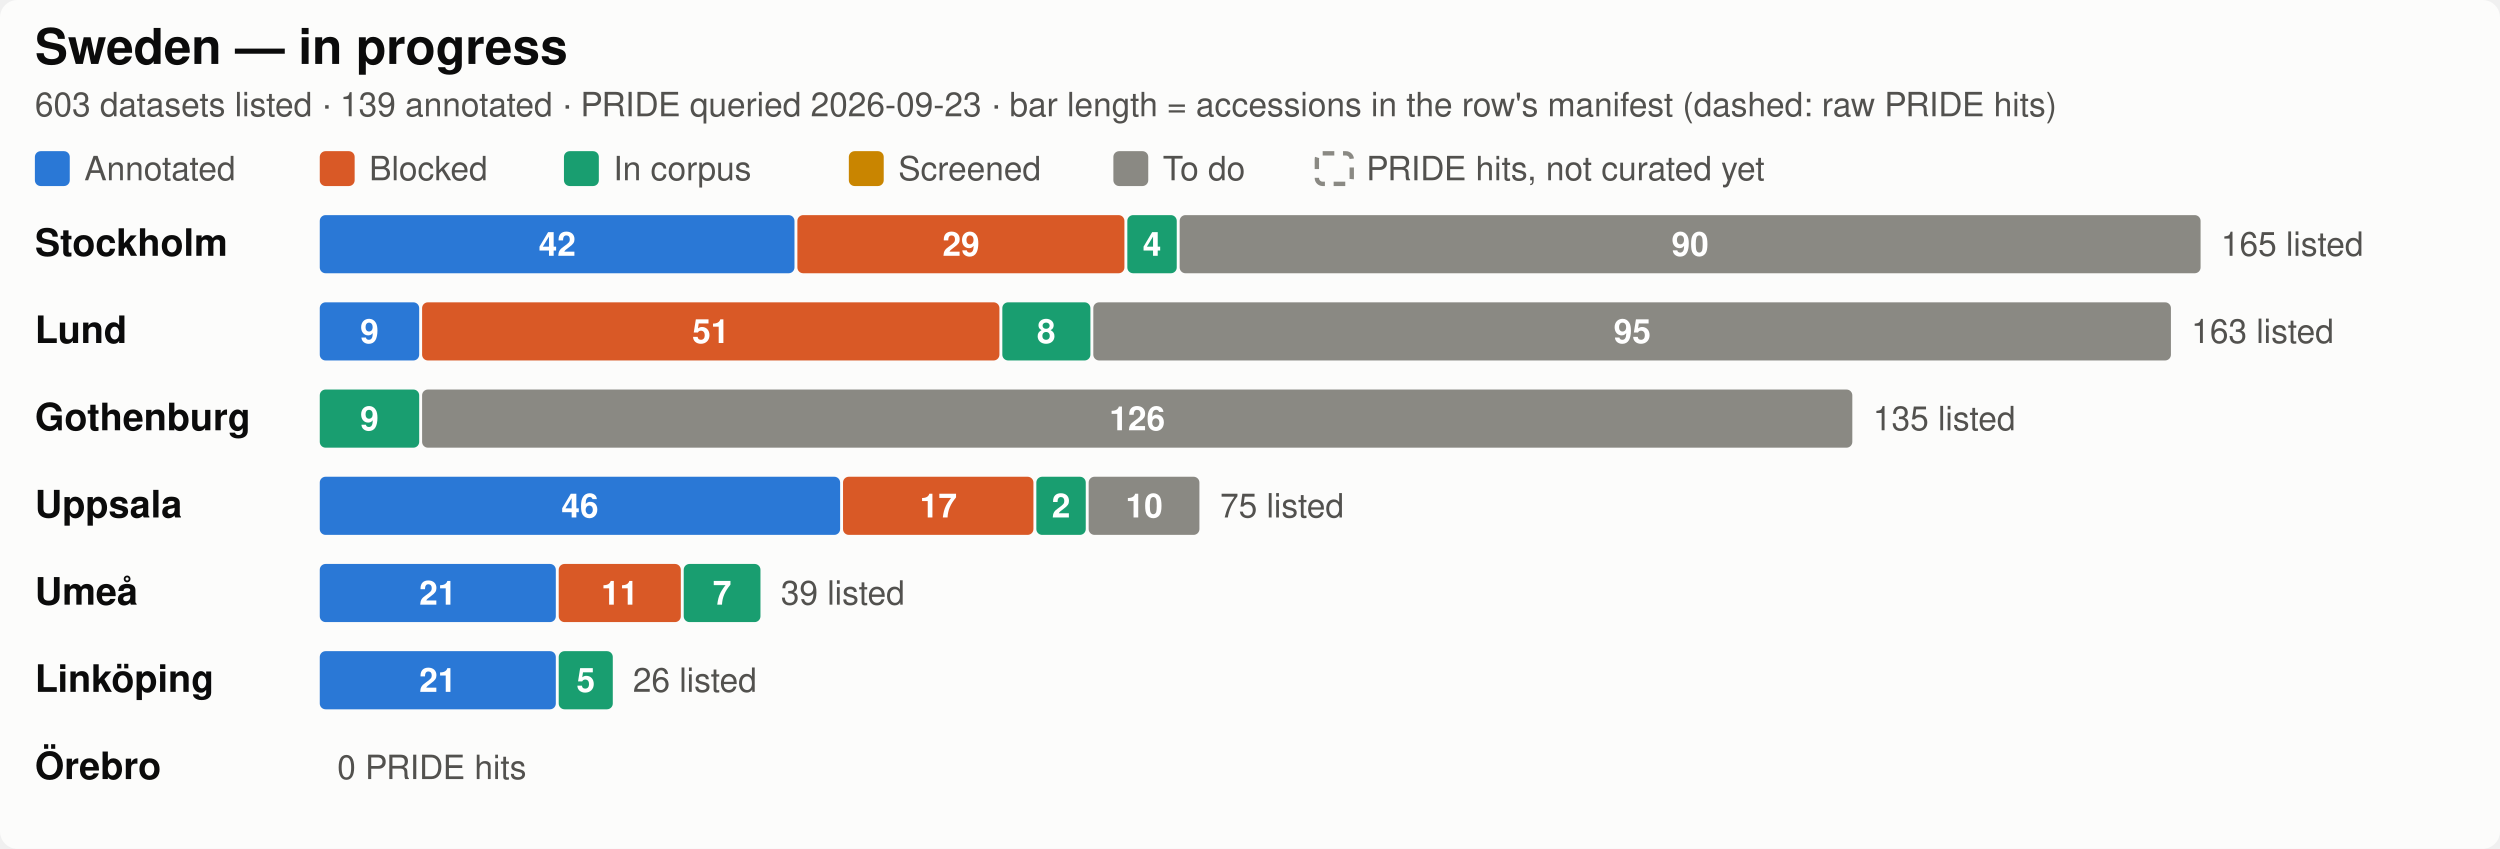
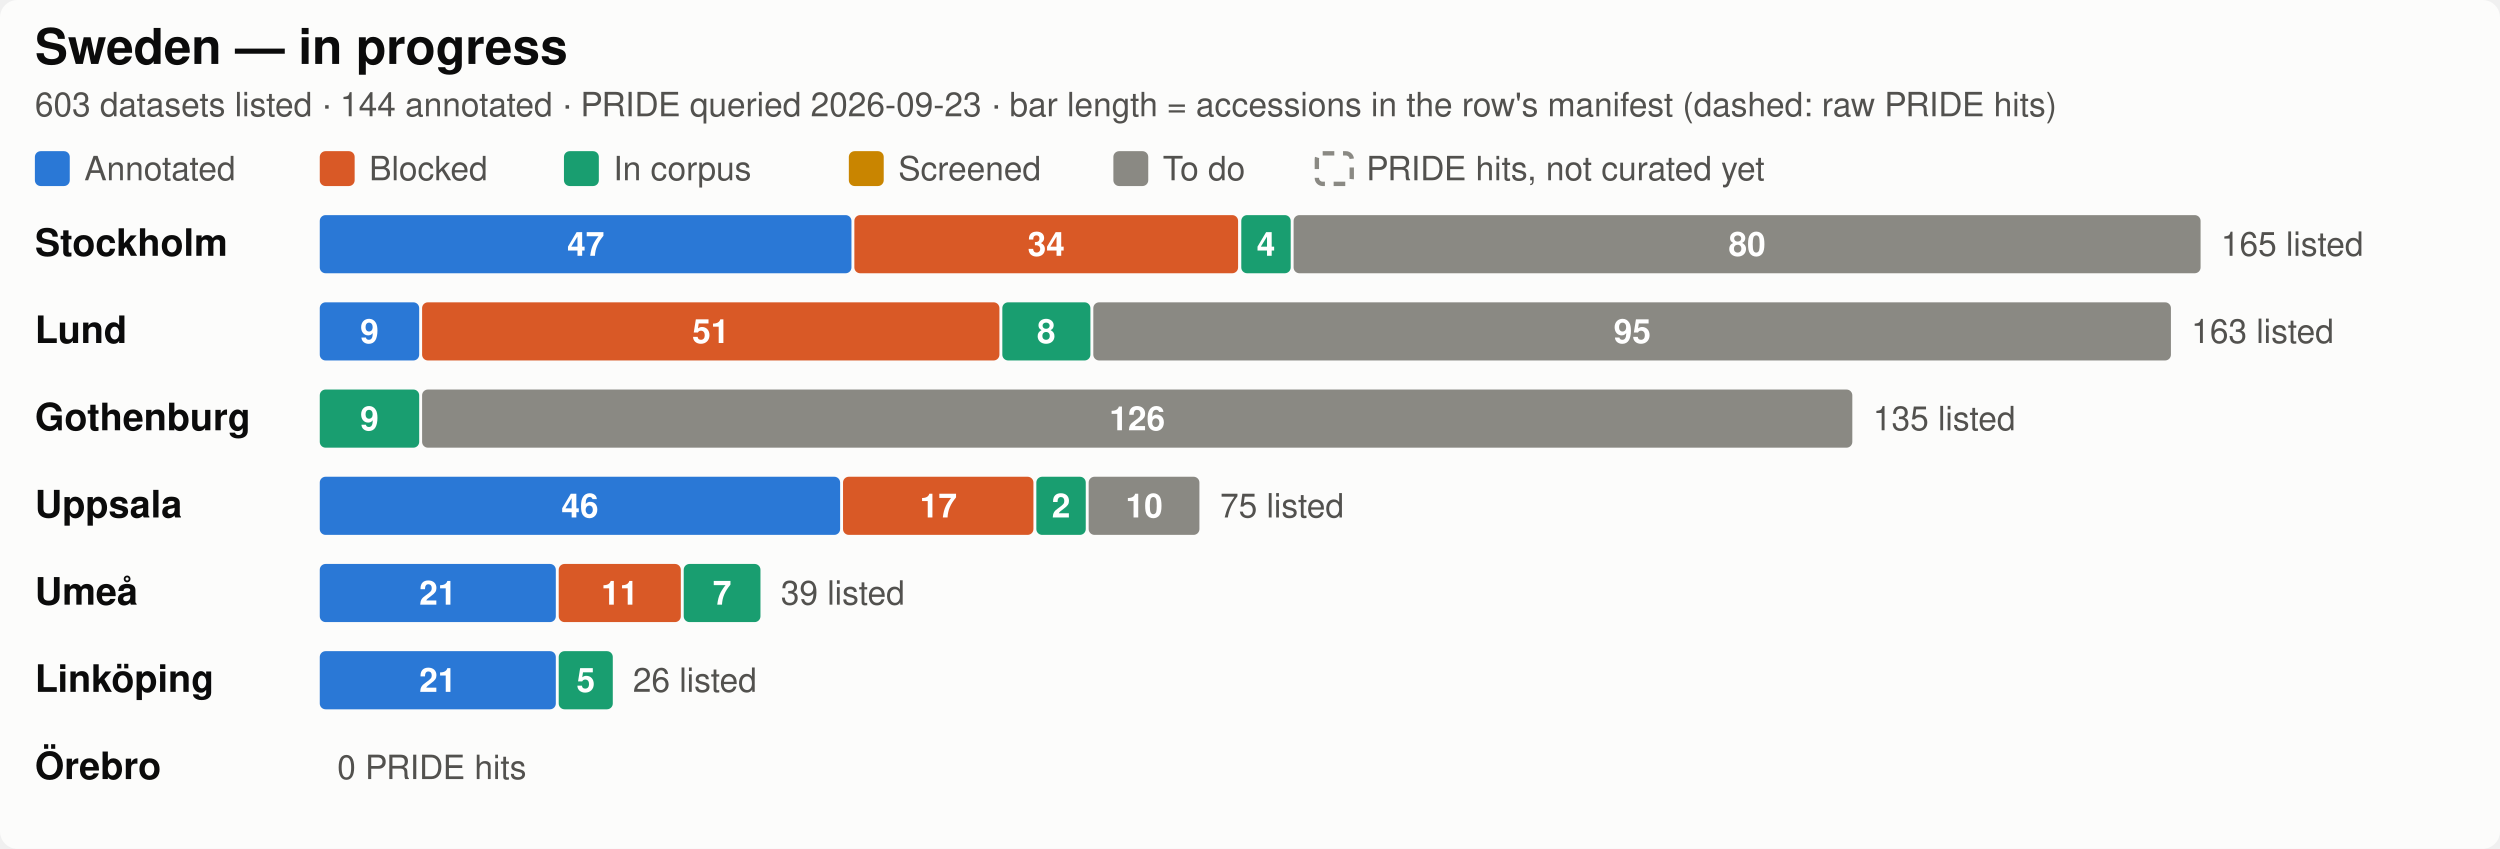
<svg xmlns="http://www.w3.org/2000/svg" width="860" height="292" viewBox="0 0 860 292" role="img" aria-label="Sweden SDRF progress by city">
  <style>
  .bg { fill: #fcfcfb; }
  .title { fill: #0b0b0b; font-size: 17px; font-weight: 600; }
  .city { fill: #0b0b0b; font-size: 13px; font-weight: 600; }
  .sub, .legend, .total { fill: #52514e; font-size: 11.5px; }
  .seg { font-size: 11.5px; font-weight: 600; fill: #ffffff; font-variant-numeric: tabular-nums; }
  .uncurated { fill: none; stroke: #8a8983; stroke-width: 1.5; stroke-dasharray: 4 3; }
  text { font-family: -apple-system, "Segoe UI", Helvetica, Arial, sans-serif; }
  .c-annotated { fill: #2a78d6; }
  .c-blocked { fill: #d95926; }
  .c-in_corpus { fill: #199e70; }
  .c-screened { fill: #c98500; }
  .c-todo { fill: #8a8983; }

  @media (prefers-color-scheme: dark) {
    .bg { fill: #1a1a19; }
    .title, .city { fill: #ffffff; }
    .sub, .legend, .total { fill: #c3c2b7; }
    .uncurated { stroke: #8f8e86; }
    .c-annotated { fill: #3987e5; }
    .c-blocked { fill: #d95926; }
    .c-in_corpus { fill: #199e70; }
    .c-screened { fill: #c98500; }
    .c-todo { fill: #6b6a65; }
  }
</style>
  <rect class="bg" width="860" height="292" rx="6" />
  <text class="title" x="12" y="22">Sweden — in progress</text>
-   <text class="sub" x="12" y="40">603 datasets listed · 139 annotated · PRIDE queried 2026-09-23 · bar length = accessions in the row's manifest (dashed: raw PRIDE hits)</text>
+   <text class="sub" x="12" y="40">603 datasets listed · 144 annotated · PRIDE queried 2026-09-23 · bar length = accessions in the row's manifest (dashed: raw PRIDE hits)</text>
  <rect class="c-annotated" fill="#2a78d6" x="12" y="52" width="12" height="12" rx="2" />
  <text class="legend" x="29" y="62">Annotated</text>
  <rect class="c-blocked" fill="#d95926" x="110" y="52" width="12" height="12" rx="2" />
  <text class="legend" x="127" y="62">Blocked</text>
  <rect class="c-in_corpus" fill="#199e70" x="194" y="52" width="12" height="12" rx="2" />
  <text class="legend" x="211" y="62">In corpus</text>
  <rect class="c-screened" fill="#c98500" x="292" y="52" width="12" height="12" rx="2" />
  <text class="legend" x="309" y="62">Screened</text>
  <rect class="c-todo" fill="#8a8983" x="383" y="52" width="12" height="12" rx="2" />
  <text class="legend" x="400" y="62">To do</text>
  <rect class="uncurated" fill="none" stroke="#8a8983" x="453" y="52.75" width="12" height="10.5" rx="2" />
  <text class="legend" x="470" y="62">PRIDE hits, not curated yet</text>
  <text class="city" x="12" y="88.0">Stockholm</text>
-   <rect class="c-annotated" fill="#2a78d6" x="110.0" y="74" width="163.3" height="20" rx="2" />
-   <text class="seg" x="191.7" y="88.0" text-anchor="middle">42</text>
-   <rect class="c-blocked" fill="#d95926" x="274.3" y="74" width="112.5" height="20" rx="2" />
-   <text class="seg" x="330.6" y="88.0" text-anchor="middle">29</text>
-   <rect class="c-in_corpus" fill="#199e70" x="387.8" y="74" width="17.0" height="20" rx="2" />
-   <text class="seg" x="396.3" y="88.0" text-anchor="middle">4</text>
-   <rect class="c-todo" fill="#8a8983" x="405.8" y="74" width="351.2" height="20" rx="2" />
-   <text class="seg" x="581.4" y="88.0" text-anchor="middle">90</text>
+   <rect class="c-annotated" fill="#2a78d6" x="110.0" y="74" width="182.9" height="20" rx="2" />
+   <text class="seg" x="201.5" y="88.0" text-anchor="middle">47</text>
+   <rect class="c-blocked" fill="#d95926" x="293.9" y="74" width="132.0" height="20" rx="2" />
+   <text class="seg" x="359.9" y="88.0" text-anchor="middle">34</text>
+   <rect class="c-in_corpus" fill="#199e70" x="427.0" y="74" width="17.0" height="20" rx="2" />
+   <text class="seg" x="435.5" y="88.0" text-anchor="middle">4</text>
+   <rect class="c-todo" fill="#8a8983" x="445.0" y="74" width="312.0" height="20" rx="2" />
+   <text class="seg" x="601.0" y="88.0" text-anchor="middle">80</text>
  <text class="total" x="764.0" y="88.0">165 listed</text>
  <text class="city" x="12" y="118.0">Lund</text>
  <rect class="c-annotated" fill="#2a78d6" x="110.0" y="104" width="34.2" height="20" rx="2" />
  <text class="seg" x="127.1" y="118.0" text-anchor="middle">9</text>
  <rect class="c-blocked" fill="#d95926" x="145.2" y="104" width="198.6" height="20" rx="2" />
  <text class="seg" x="244.5" y="118.0" text-anchor="middle">51</text>
  <rect class="c-in_corpus" fill="#199e70" x="344.8" y="104" width="30.3" height="20" rx="2" />
  <text class="seg" x="359.9" y="118.0" text-anchor="middle">8</text>
  <rect class="c-todo" fill="#8a8983" x="376.1" y="104" width="370.7" height="20" rx="2" />
  <text class="seg" x="561.5" y="118.0" text-anchor="middle">95</text>
  <text class="total" x="753.8" y="118.0">163 listed</text>
  <text class="city" x="12" y="148.0">Gothenburg</text>
  <rect class="c-in_corpus" fill="#199e70" x="110.0" y="134" width="34.2" height="20" rx="2" />
  <text class="seg" x="127.1" y="148.0" text-anchor="middle">9</text>
  <rect class="c-todo" fill="#8a8983" x="145.2" y="134" width="492.0" height="20" rx="2" />
  <text class="seg" x="391.2" y="148.0" text-anchor="middle">126</text>
  <text class="total" x="644.3" y="148.0">135 listed</text>
  <text class="city" x="12" y="178.0">Uppsala</text>
  <rect class="c-annotated" fill="#2a78d6" x="110.0" y="164" width="179.0" height="20" rx="2" />
  <text class="seg" x="199.5" y="178.0" text-anchor="middle">46</text>
  <rect class="c-blocked" fill="#d95926" x="290.0" y="164" width="65.5" height="20" rx="2" />
  <text class="seg" x="322.8" y="178.0" text-anchor="middle">17</text>
  <rect class="c-in_corpus" fill="#199e70" x="356.5" y="164" width="17.0" height="20" rx="2" />
  <text class="seg" x="365.0" y="178.0" text-anchor="middle">2</text>
  <rect class="c-todo" fill="#8a8983" x="374.5" y="164" width="38.1" height="20" rx="2" />
  <text class="seg" x="393.6" y="178.0" text-anchor="middle">10</text>
  <text class="total" x="419.7" y="178.0">75 listed</text>
  <text class="city" x="12" y="208.0">Umeå</text>
  <rect class="c-annotated" fill="#2a78d6" x="110.0" y="194" width="81.2" height="20" rx="2" />
  <text class="seg" x="150.6" y="208.0" text-anchor="middle">21</text>
  <rect class="c-blocked" fill="#d95926" x="192.2" y="194" width="42.0" height="20" rx="2" />
  <text class="seg" x="213.2" y="208.0" text-anchor="middle">11</text>
  <rect class="c-in_corpus" fill="#199e70" x="235.2" y="194" width="26.4" height="20" rx="2" />
  <text class="seg" x="248.4" y="208.0" text-anchor="middle">7</text>
  <text class="total" x="268.6" y="208.0">39 listed</text>
  <text class="city" x="12" y="238.0">Linköping</text>
  <rect class="c-annotated" fill="#2a78d6" x="110.0" y="224" width="81.2" height="20" rx="2" />
  <text class="seg" x="150.6" y="238.0" text-anchor="middle">21</text>
  <rect class="c-in_corpus" fill="#199e70" x="192.2" y="224" width="18.6" height="20" rx="2" />
  <text class="seg" x="201.5" y="238.0" text-anchor="middle">5</text>
  <text class="total" x="217.7" y="238.0">26 listed</text>
  <text class="city" x="12" y="268.0">Örebro</text>
  <text class="total" x="116.0" y="268.0">0 PRIDE hits</text>
</svg>
